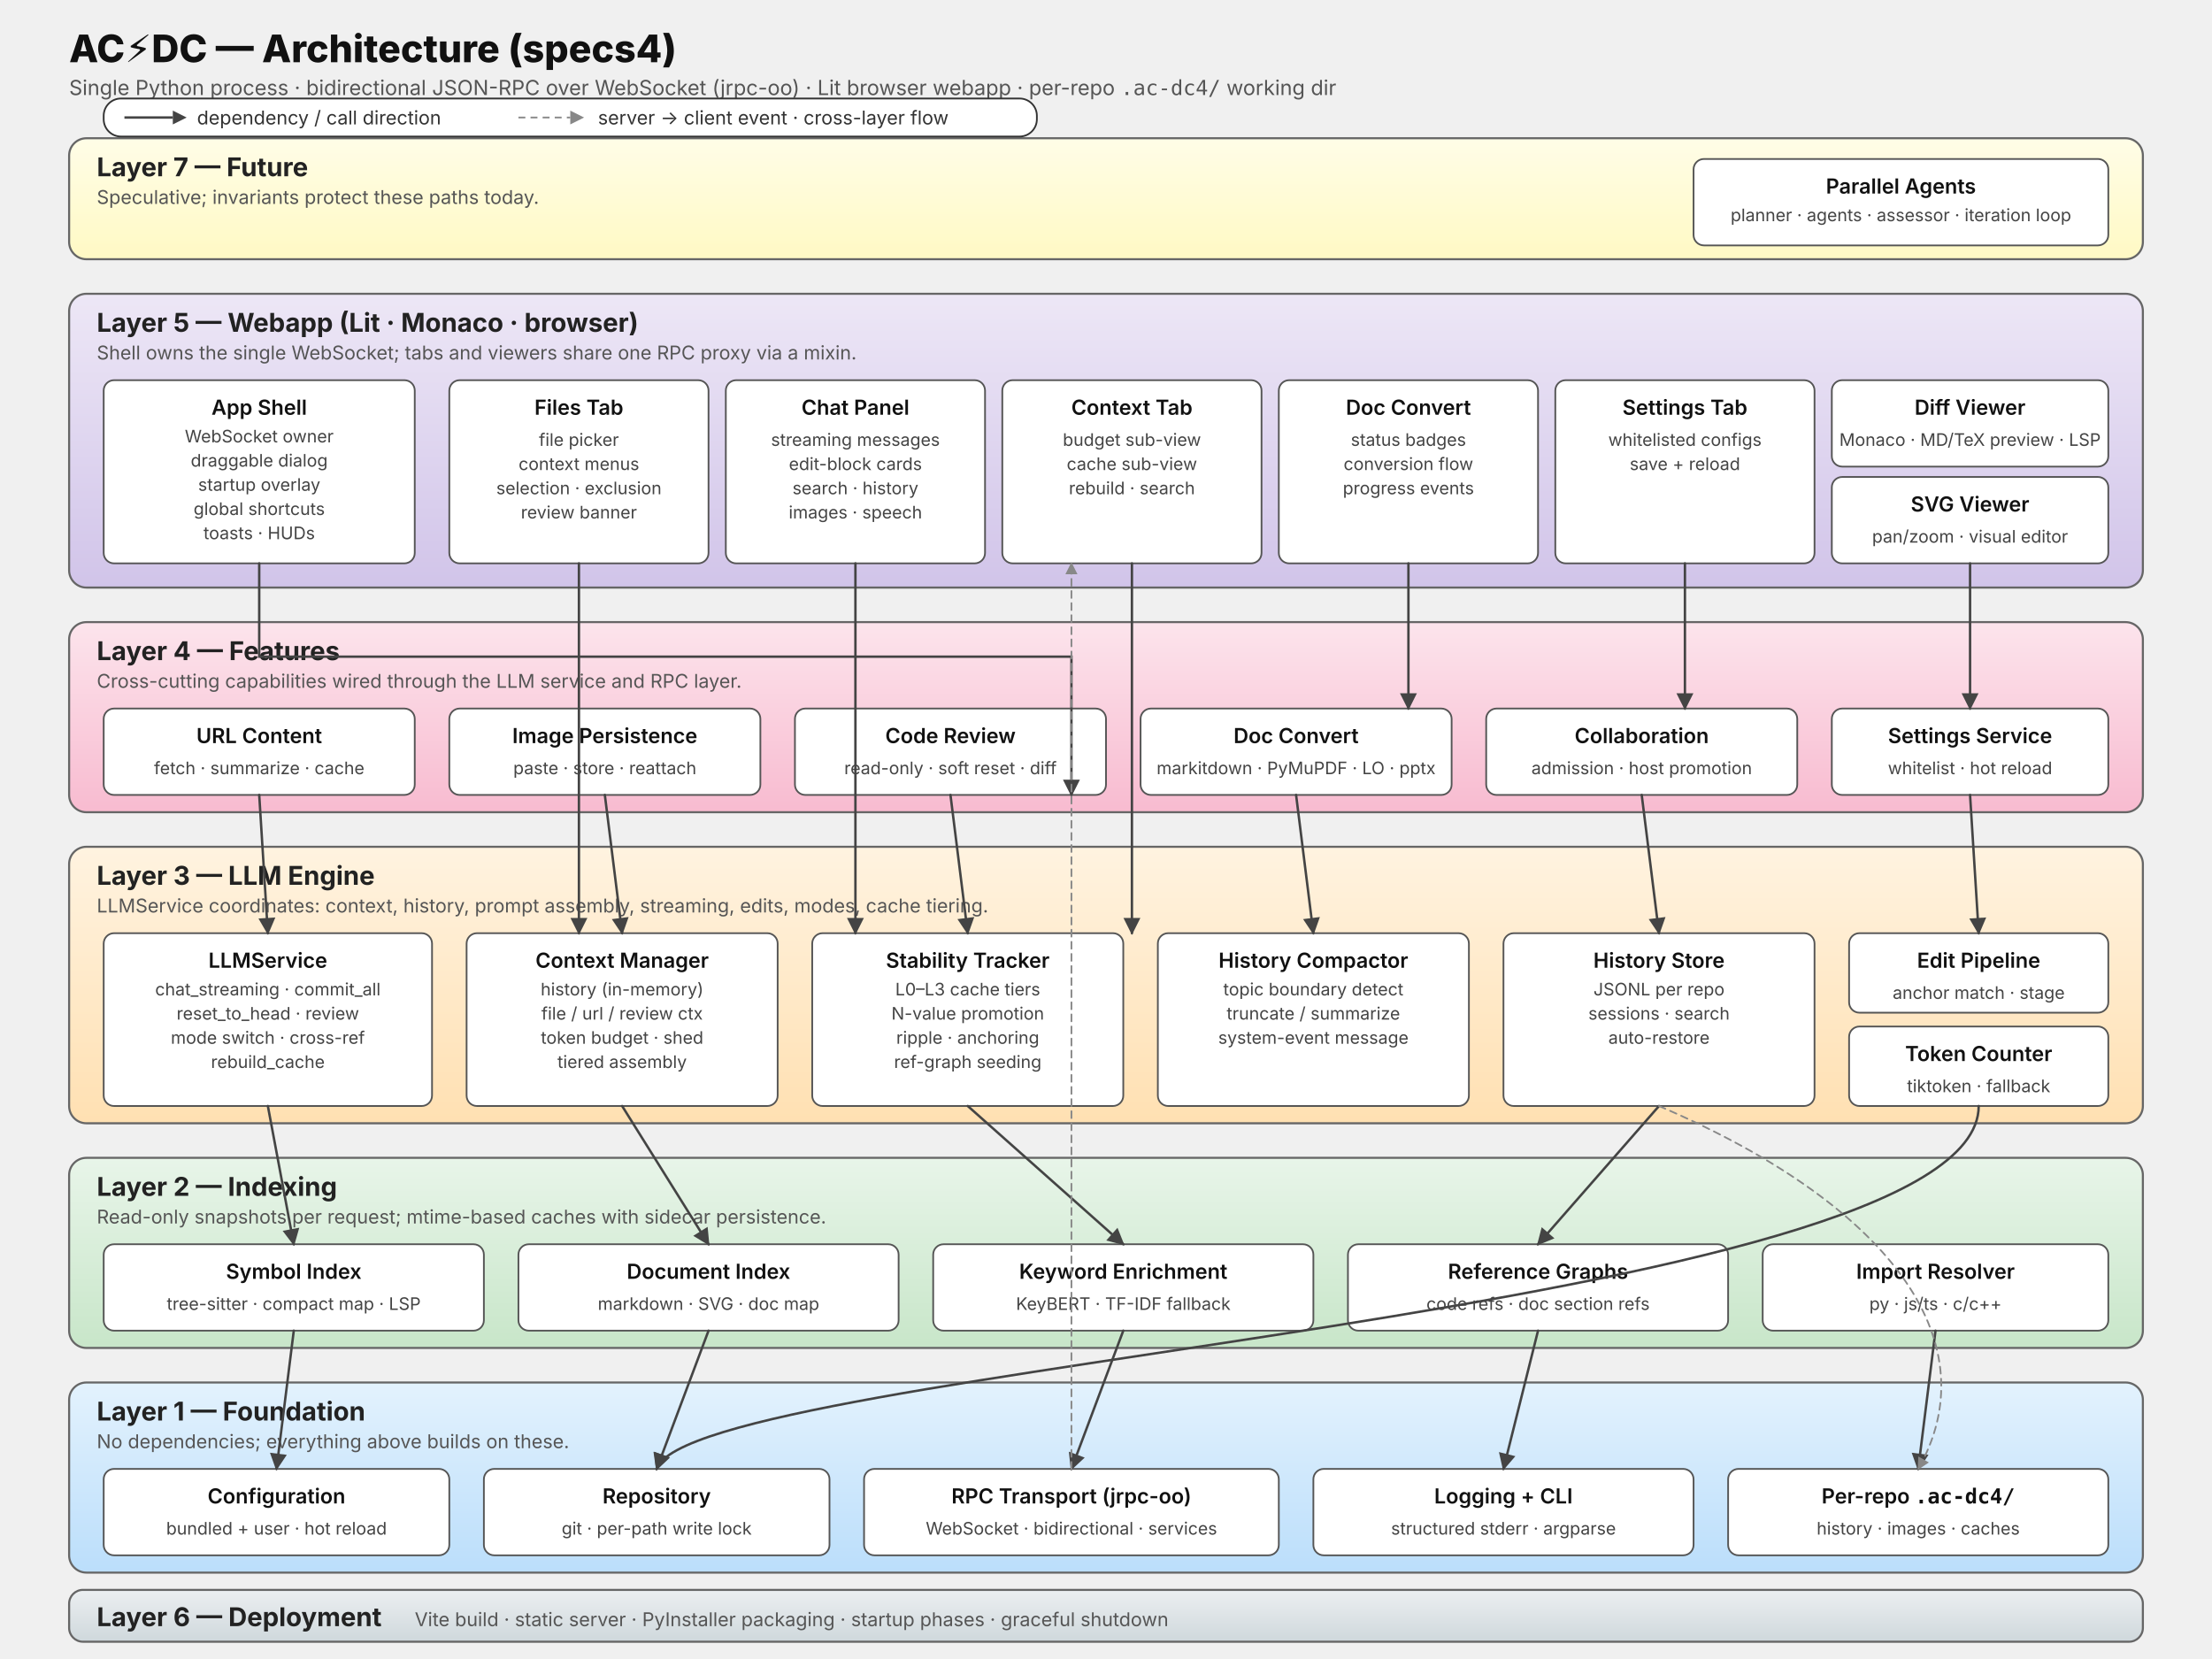
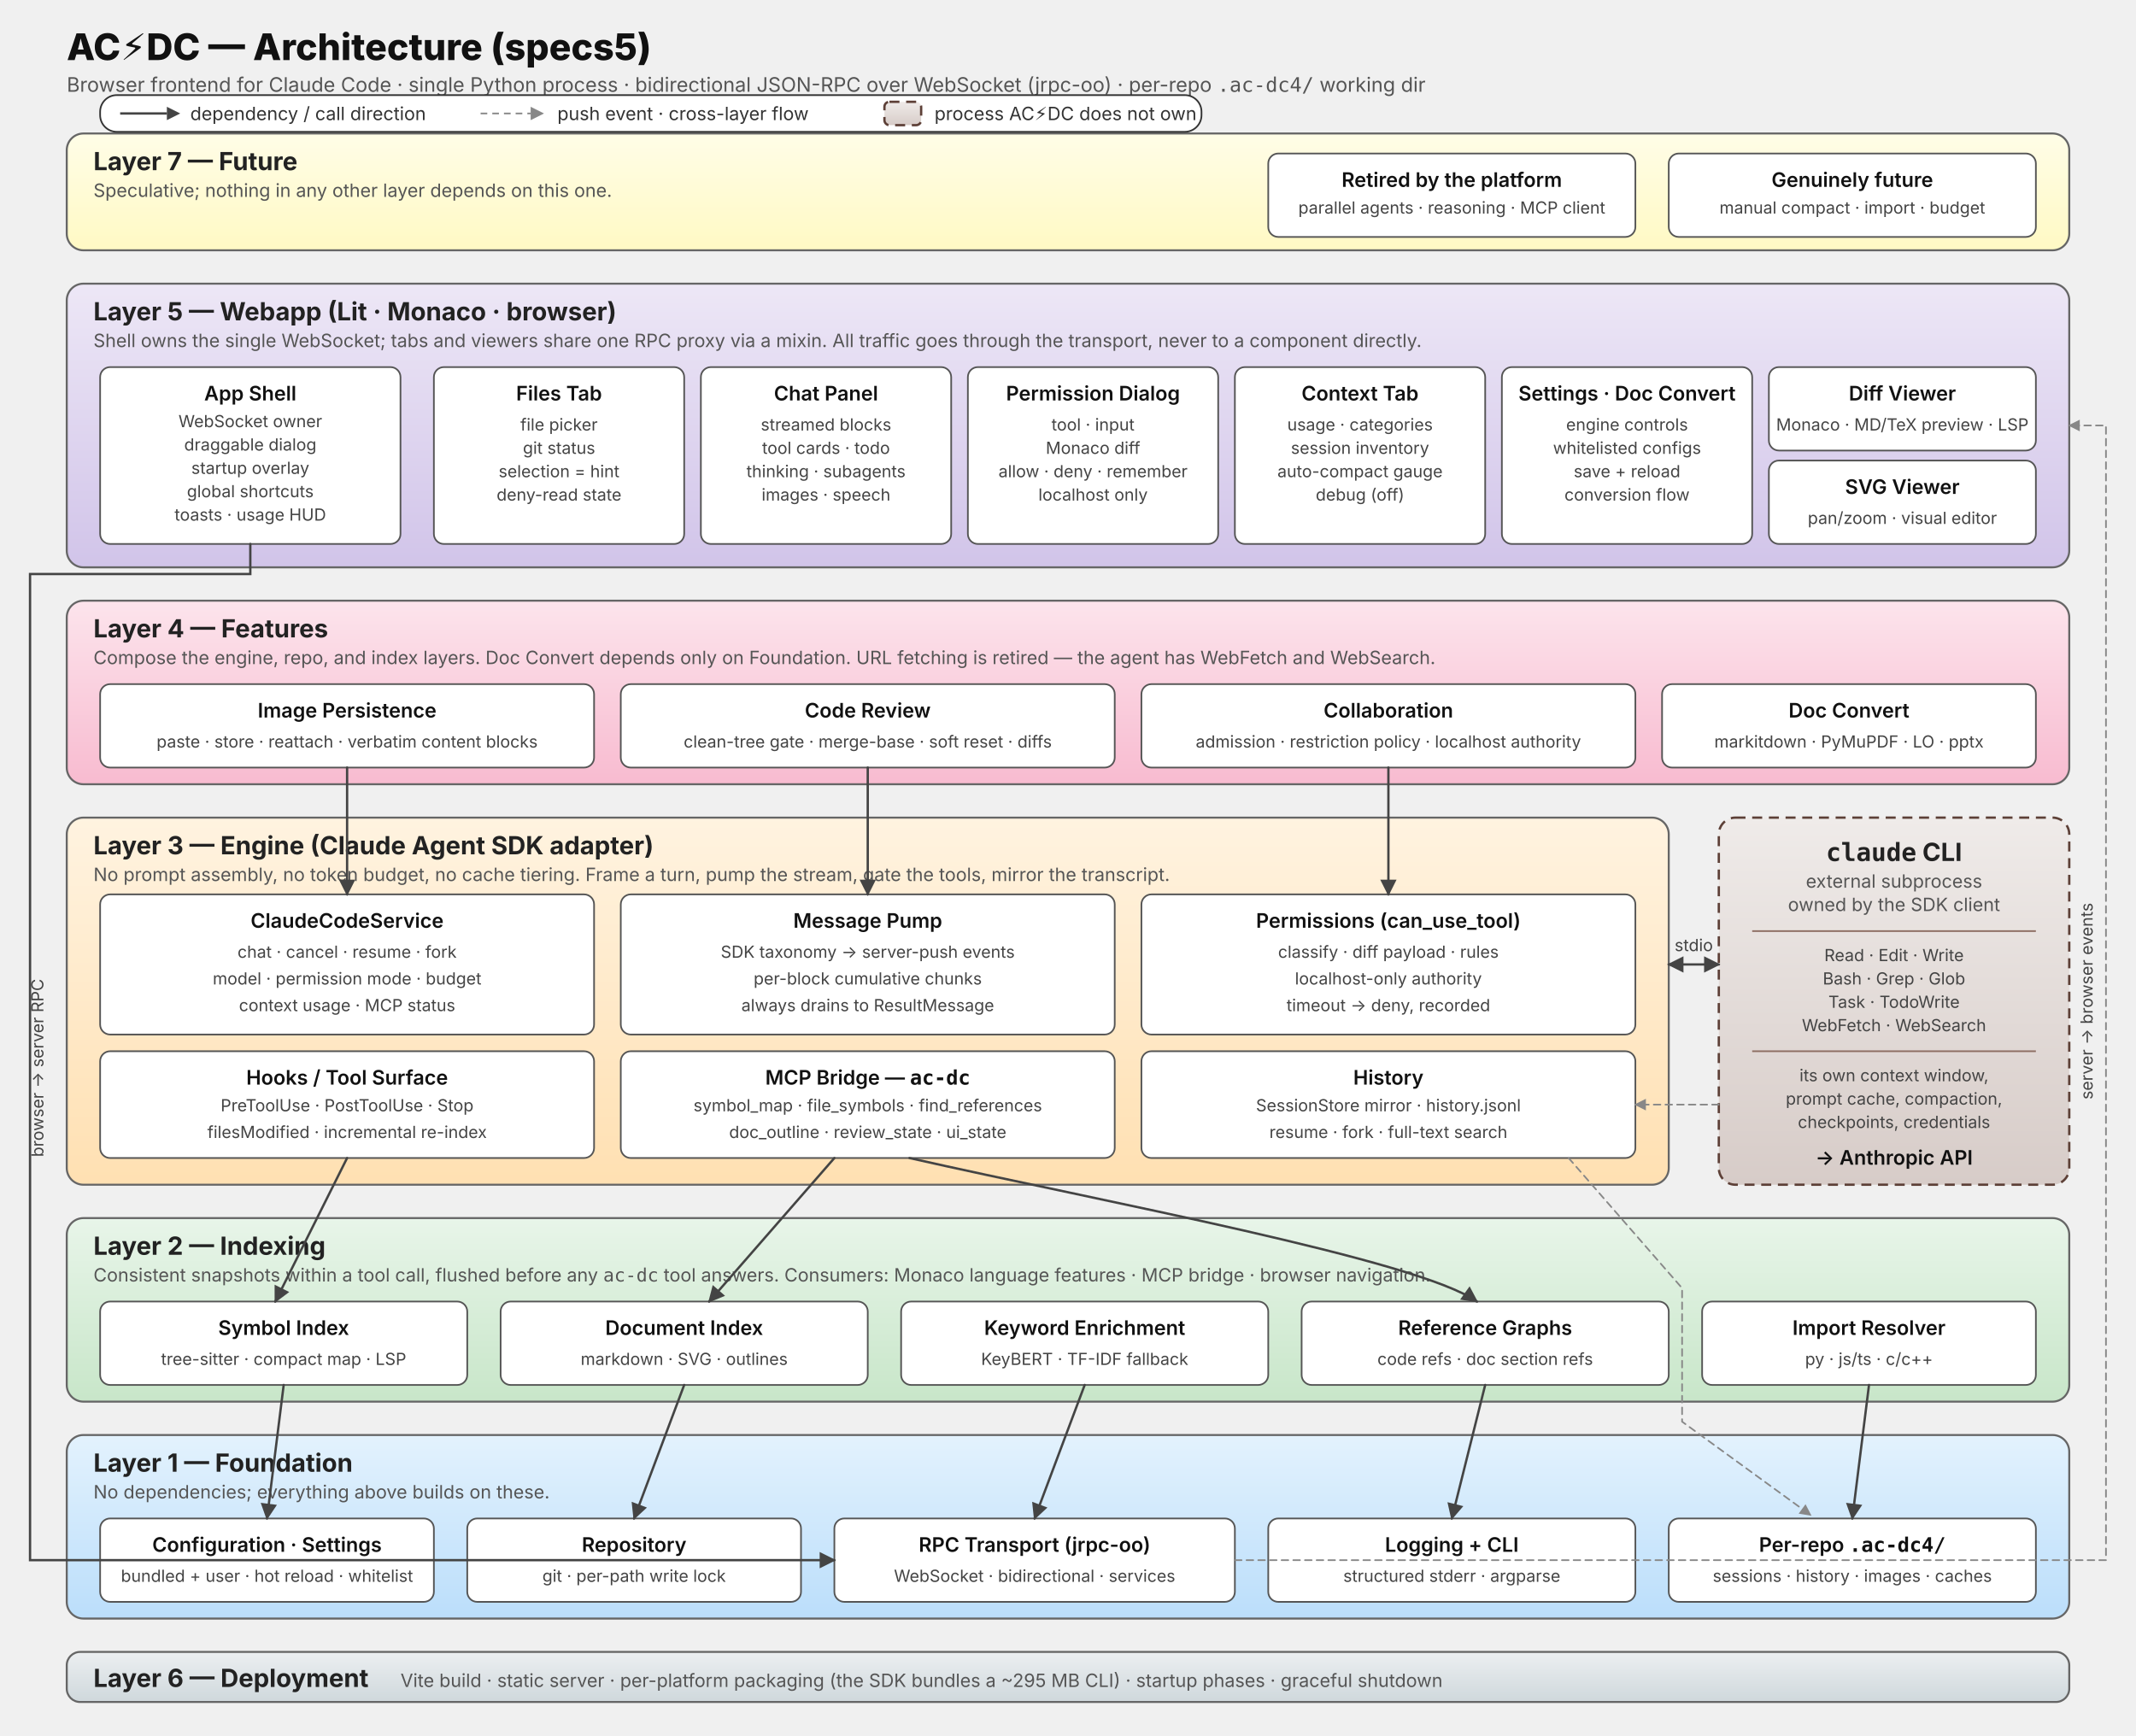
- <svg xmlns="http://www.w3.org/2000/svg" viewBox="0 0 1280 960" font-family="system-ui, -apple-system, Segoe UI, sans-serif" font-size="12">
+ <svg xmlns="http://www.w3.org/2000/svg" viewBox="0 0 1280 1040" font-family="system-ui, -apple-system, Segoe UI, sans-serif" font-size="12">
  <defs>
    <marker id="arrow" viewBox="0 0 10 10" refX="9" refY="5" markerWidth="7" markerHeight="7" orient="auto-start-reverse">
      <path d="M 0 0 L 10 5 L 0 10 z" fill="#444" />
    </marker>
    <marker id="arrow-light" viewBox="0 0 10 10" refX="9" refY="5" markerWidth="7" markerHeight="7" orient="auto-start-reverse">
      <path d="M 0 0 L 10 5 L 0 10 z" fill="#888" />
    </marker>
    <linearGradient id="g-foundation" x1="0" y1="0" x2="0" y2="1">
      <stop offset="0%" stop-color="#e3f2fd" />
      <stop offset="100%" stop-color="#bbdefb" />
    </linearGradient>
    <linearGradient id="g-indexing" x1="0" y1="0" x2="0" y2="1">
      <stop offset="0%" stop-color="#e8f5e9" />
      <stop offset="100%" stop-color="#c8e6c9" />
    </linearGradient>
-     <linearGradient id="g-llm" x1="0" y1="0" x2="0" y2="1">
+     <linearGradient id="g-engine" x1="0" y1="0" x2="0" y2="1">
      <stop offset="0%" stop-color="#fff3e0" />
      <stop offset="100%" stop-color="#ffe0b2" />
+     </linearGradient>
+     <linearGradient id="g-external" x1="0" y1="0" x2="0" y2="1">
+       <stop offset="0%" stop-color="#efebe9" />
+       <stop offset="100%" stop-color="#d7ccc8" />
    </linearGradient>
    <linearGradient id="g-features" x1="0" y1="0" x2="0" y2="1">
      <stop offset="0%" stop-color="#fce4ec" />
      <stop offset="100%" stop-color="#f8bbd0" />
    </linearGradient>
    <linearGradient id="g-webapp" x1="0" y1="0" x2="0" y2="1">
      <stop offset="0%" stop-color="#ede7f6" />
      <stop offset="100%" stop-color="#d1c4e9" />
    </linearGradient>
    <linearGradient id="g-deploy" x1="0" y1="0" x2="0" y2="1">
      <stop offset="0%" stop-color="#eceff1" />
      <stop offset="100%" stop-color="#cfd8dc" />
    </linearGradient>
    <linearGradient id="g-future" x1="0" y1="0" x2="0" y2="1">
      <stop offset="0%" stop-color="#fffde7" />
      <stop offset="100%" stop-color="#fff9c4" />
    </linearGradient>
  </defs>
  <style>
    .layer-title  { font-size: 15px; font-weight: 700; fill: #222; }
    .layer-sub    { font-size: 11px; fill: #555; }
    .comp         { fill: #fff; stroke: #555; stroke-width: 1; }
    .comp-label   { font-size: 12px; fill: #111; font-weight: 600; }
    .comp-sub     { font-size: 10px; fill: #444; }
    .layer-box    { stroke: #666; stroke-width: 1.2; }
+     .ext-box      { stroke: #5d4037; stroke-width: 1.4; stroke-dasharray: 6 4; }
    .edge         { stroke: #444; stroke-width: 1.4; fill: none; }
    .edge-light   { stroke: #888; stroke-width: 1; fill: none; stroke-dasharray: 4 3; }
+     .edge-label   { font-size: 10px; fill: #444; }
    .pill         { fill: #fff; stroke: #333; stroke-width: 1; }
    .title        { font-size: 22px; font-weight: 800; fill: #111; }
    .subtitle     { font-size: 12px; fill: #555; }
    .legend-text  { font-size: 11px; fill: #333; }
  </style>
-   <text class="title" x="40" y="36">AC⚡DC — Architecture (specs4)</text>
+   <text class="title" x="40" y="36">AC⚡DC — Architecture (specs5)</text>
  <text class="subtitle" x="40" y="55">
-     Single Python process · bidirectional JSON-RPC over WebSocket (jrpc-oo) · Lit browser webapp · per-repo <tspan font-family="monospace">.ac-dc4/</tspan> working dir
+     Browser frontend for Claude Code · single Python process · bidirectional JSON-RPC over WebSocket (jrpc-oo) · per-repo <tspan font-family="monospace">.ac-dc4/</tspan> working dir
  </text>
  <g>
    <rect class="layer-box" x="40" y="80" width="1200" height="70" rx="10" fill="url(#g-future)" />
    <text class="layer-title" x="56" y="102">Layer 7 — Future</text>
-     <text class="layer-sub" x="56" y="118">Speculative; invariants protect these paths today.</text>
-     <g>
-       <rect class="comp" x="980" y="92" width="240" height="50" rx="6" />
-       <text class="comp-label" x="1100" y="112" text-anchor="middle">Parallel Agents</text>
-       <text class="comp-sub" x="1100" y="128" text-anchor="middle">planner · agents · assessor · iteration loop</text>
-     </g>
+     <text class="layer-sub" x="56" y="118">Speculative; nothing in any other layer depends on this one.</text>
+     <rect class="comp" x="760" y="92" width="220" height="50" rx="6" />
+     <text class="comp-label" x="870" y="112" text-anchor="middle">Retired by the platform</text>
+     <text class="comp-sub" x="870" y="128" text-anchor="middle">parallel agents · reasoning · MCP client</text>
+     <rect class="comp" x="1000" y="92" width="220" height="50" rx="6" />
+     <text class="comp-label" x="1110" y="112" text-anchor="middle">Genuinely future</text>
+     <text class="comp-sub" x="1110" y="128" text-anchor="middle">manual compact · import · budget</text>
  </g>
  <g>
    <rect class="layer-box" x="40" y="170" width="1200" height="170" rx="10" fill="url(#g-webapp)" />
    <text class="layer-title" x="56" y="192">Layer 5 — Webapp (Lit · Monaco · browser)</text>
-     <text class="layer-sub" x="56" y="208">Shell owns the single WebSocket; tabs and viewers share one RPC proxy via a mixin.</text>
+     <text class="layer-sub" x="56" y="208">Shell owns the single WebSocket; tabs and viewers share one RPC proxy via a mixin. All traffic goes through the transport, never to a component directly.</text>
    <rect class="comp" x="60" y="220" width="180" height="106" rx="6" />
    <text class="comp-label" x="150" y="240" text-anchor="middle">App Shell</text>
    <text class="comp-sub" x="150" y="256" text-anchor="middle">WebSocket owner</text>
    <text class="comp-sub" x="150" y="270" text-anchor="middle">draggable dialog</text>
    <text class="comp-sub" x="150" y="284" text-anchor="middle">startup overlay</text>
    <text class="comp-sub" x="150" y="298" text-anchor="middle">global shortcuts</text>
-     <text class="comp-sub" x="150" y="312" text-anchor="middle">toasts · HUDs</text>
+     <text class="comp-sub" x="150" y="312" text-anchor="middle">toasts · usage HUD</text>
    <rect class="comp" x="260" y="220" width="150" height="106" rx="6" />
    <text class="comp-label" x="335" y="240" text-anchor="middle">Files Tab</text>
    <text class="comp-sub" x="335" y="258" text-anchor="middle">file picker</text>
-     <text class="comp-sub" x="335" y="272" text-anchor="middle">context menus</text>
-     <text class="comp-sub" x="335" y="286" text-anchor="middle">selection · exclusion</text>
-     <text class="comp-sub" x="335" y="300" text-anchor="middle">review banner</text>
+     <text class="comp-sub" x="335" y="272" text-anchor="middle">git status</text>
+     <text class="comp-sub" x="335" y="286" text-anchor="middle">selection = hint</text>
+     <text class="comp-sub" x="335" y="300" text-anchor="middle">deny-read state</text>
    <rect class="comp" x="420" y="220" width="150" height="106" rx="6" />
    <text class="comp-label" x="495" y="240" text-anchor="middle">Chat Panel</text>
-     <text class="comp-sub" x="495" y="258" text-anchor="middle">streaming messages</text>
-     <text class="comp-sub" x="495" y="272" text-anchor="middle">edit-block cards</text>
-     <text class="comp-sub" x="495" y="286" text-anchor="middle">search · history</text>
+     <text class="comp-sub" x="495" y="258" text-anchor="middle">streamed blocks</text>
+     <text class="comp-sub" x="495" y="272" text-anchor="middle">tool cards · todo</text>
+     <text class="comp-sub" x="495" y="286" text-anchor="middle">thinking · subagents</text>
    <text class="comp-sub" x="495" y="300" text-anchor="middle">images · speech</text>
    <rect class="comp" x="580" y="220" width="150" height="106" rx="6" />
-     <text class="comp-label" x="655" y="240" text-anchor="middle">Context Tab</text>
-     <text class="comp-sub" x="655" y="258" text-anchor="middle">budget sub-view</text>
-     <text class="comp-sub" x="655" y="272" text-anchor="middle">cache sub-view</text>
-     <text class="comp-sub" x="655" y="286" text-anchor="middle">rebuild · search</text>
+     <text class="comp-label" x="655" y="240" text-anchor="middle">Permission Dialog</text>
+     <text class="comp-sub" x="655" y="258" text-anchor="middle">tool · input</text>
+     <text class="comp-sub" x="655" y="272" text-anchor="middle">Monaco diff</text>
+     <text class="comp-sub" x="655" y="286" text-anchor="middle">allow · deny · remember</text>
+     <text class="comp-sub" x="655" y="300" text-anchor="middle">localhost only</text>
    <rect class="comp" x="740" y="220" width="150" height="106" rx="6" />
-     <text class="comp-label" x="815" y="240" text-anchor="middle">Doc Convert</text>
-     <text class="comp-sub" x="815" y="258" text-anchor="middle">status badges</text>
-     <text class="comp-sub" x="815" y="272" text-anchor="middle">conversion flow</text>
-     <text class="comp-sub" x="815" y="286" text-anchor="middle">progress events</text>
+     <text class="comp-label" x="815" y="240" text-anchor="middle">Context Tab</text>
+     <text class="comp-sub" x="815" y="258" text-anchor="middle">usage · categories</text>
+     <text class="comp-sub" x="815" y="272" text-anchor="middle">session inventory</text>
+     <text class="comp-sub" x="815" y="286" text-anchor="middle">auto-compact gauge</text>
+     <text class="comp-sub" x="815" y="300" text-anchor="middle">debug (off)</text>
    <rect class="comp" x="900" y="220" width="150" height="106" rx="6" />
-     <text class="comp-label" x="975" y="240" text-anchor="middle">Settings Tab</text>
-     <text class="comp-sub" x="975" y="258" text-anchor="middle">whitelisted configs</text>
-     <text class="comp-sub" x="975" y="272" text-anchor="middle">save + reload</text>
+     <text class="comp-label" x="975" y="240" text-anchor="middle">Settings · Doc Convert</text>
+     <text class="comp-sub" x="975" y="258" text-anchor="middle">engine controls</text>
+     <text class="comp-sub" x="975" y="272" text-anchor="middle">whitelisted configs</text>
+     <text class="comp-sub" x="975" y="286" text-anchor="middle">save + reload</text>
+     <text class="comp-sub" x="975" y="300" text-anchor="middle">conversion flow</text>
    <rect class="comp" x="1060" y="220" width="160" height="50" rx="6" />
    <text class="comp-label" x="1140" y="240" text-anchor="middle">Diff Viewer</text>
    <text class="comp-sub" x="1140" y="258" text-anchor="middle">Monaco · MD/TeX preview · LSP</text>
    <rect class="comp" x="1060" y="276" width="160" height="50" rx="6" />
    <text class="comp-label" x="1140" y="296" text-anchor="middle">SVG Viewer</text>
    <text class="comp-sub" x="1140" y="314" text-anchor="middle">pan/zoom · visual editor</text>
  </g>
  <g>
    <rect class="layer-box" x="40" y="360" width="1200" height="110" rx="10" fill="url(#g-features)" />
    <text class="layer-title" x="56" y="382">Layer 4 — Features</text>
-     <text class="layer-sub" x="56" y="398">Cross-cutting capabilities wired through the LLM service and RPC layer.</text>
-     <rect class="comp" x="60" y="410" width="180" height="50" rx="6" />
-     <text class="comp-label" x="150" y="430" text-anchor="middle">URL Content</text>
-     <text class="comp-sub" x="150" y="448" text-anchor="middle">fetch · summarize · cache</text>
-     <rect class="comp" x="260" y="410" width="180" height="50" rx="6" />
-     <text class="comp-label" x="350" y="430" text-anchor="middle">Image Persistence</text>
-     <text class="comp-sub" x="350" y="448" text-anchor="middle">paste · store · reattach</text>
-     <rect class="comp" x="460" y="410" width="180" height="50" rx="6" />
-     <text class="comp-label" x="550" y="430" text-anchor="middle">Code Review</text>
-     <text class="comp-sub" x="550" y="448" text-anchor="middle">read-only · soft reset · diff</text>
-     <rect class="comp" x="660" y="410" width="180" height="50" rx="6" />
-     <text class="comp-label" x="750" y="430" text-anchor="middle">Doc Convert</text>
-     <text class="comp-sub" x="750" y="448" text-anchor="middle">markitdown · PyMuPDF · LO · pptx</text>
-     <rect class="comp" x="860" y="410" width="180" height="50" rx="6" />
-     <text class="comp-label" x="950" y="430" text-anchor="middle">Collaboration</text>
-     <text class="comp-sub" x="950" y="448" text-anchor="middle">admission · host promotion</text>
-     <rect class="comp" x="1060" y="410" width="160" height="50" rx="6" />
-     <text class="comp-label" x="1140" y="430" text-anchor="middle">Settings Service</text>
-     <text class="comp-sub" x="1140" y="448" text-anchor="middle">whitelist · hot reload</text>
-   </g>
-   <g>
-     <rect class="layer-box" x="40" y="490" width="1200" height="160" rx="10" fill="url(#g-llm)" />
-     <text class="layer-title" x="56" y="512">Layer 3 — LLM Engine</text>
-     <text class="layer-sub" x="56" y="528">LLMService coordinates: context, history, prompt assembly, streaming, edits, modes, cache tiering.</text>
-     <rect class="comp" x="60" y="540" width="190" height="100" rx="6" />
-     <text class="comp-label" x="155" y="560" text-anchor="middle">LLMService</text>
-     <text class="comp-sub" x="155" y="576" text-anchor="middle">chat_streaming · commit_all</text>
-     <text class="comp-sub" x="155" y="590" text-anchor="middle">reset_to_head · review</text>
-     <text class="comp-sub" x="155" y="604" text-anchor="middle">mode switch · cross-ref</text>
-     <text class="comp-sub" x="155" y="618" text-anchor="middle">rebuild_cache</text>
-     <rect class="comp" x="270" y="540" width="180" height="100" rx="6" />
-     <text class="comp-label" x="360" y="560" text-anchor="middle">Context Manager</text>
-     <text class="comp-sub" x="360" y="576" text-anchor="middle">history (in-memory)</text>
-     <text class="comp-sub" x="360" y="590" text-anchor="middle">file / url / review ctx</text>
-     <text class="comp-sub" x="360" y="604" text-anchor="middle">token budget · shed</text>
-     <text class="comp-sub" x="360" y="618" text-anchor="middle">tiered assembly</text>
-     <rect class="comp" x="470" y="540" width="180" height="100" rx="6" />
-     <text class="comp-label" x="560" y="560" text-anchor="middle">Stability Tracker</text>
-     <text class="comp-sub" x="560" y="576" text-anchor="middle">L0–L3 cache tiers</text>
-     <text class="comp-sub" x="560" y="590" text-anchor="middle">N-value promotion</text>
-     <text class="comp-sub" x="560" y="604" text-anchor="middle">ripple · anchoring</text>
-     <text class="comp-sub" x="560" y="618" text-anchor="middle">ref-graph seeding</text>
-     <rect class="comp" x="670" y="540" width="180" height="100" rx="6" />
-     <text class="comp-label" x="760" y="560" text-anchor="middle">History Compactor</text>
-     <text class="comp-sub" x="760" y="576" text-anchor="middle">topic boundary detect</text>
-     <text class="comp-sub" x="760" y="590" text-anchor="middle">truncate / summarize</text>
-     <text class="comp-sub" x="760" y="604" text-anchor="middle">system-event message</text>
-     <rect class="comp" x="870" y="540" width="180" height="100" rx="6" />
-     <text class="comp-label" x="960" y="560" text-anchor="middle">History Store</text>
-     <text class="comp-sub" x="960" y="576" text-anchor="middle">JSONL per repo</text>
-     <text class="comp-sub" x="960" y="590" text-anchor="middle">sessions · search</text>
-     <text class="comp-sub" x="960" y="604" text-anchor="middle">auto-restore</text>
-     <rect class="comp" x="1070" y="540" width="150" height="46" rx="6" />
-     <text class="comp-label" x="1145" y="560" text-anchor="middle">Edit Pipeline</text>
-     <text class="comp-sub" x="1145" y="578" text-anchor="middle">anchor match · stage</text>
-     <rect class="comp" x="1070" y="594" width="150" height="46" rx="6" />
-     <text class="comp-label" x="1145" y="614" text-anchor="middle">Token Counter</text>
-     <text class="comp-sub" x="1145" y="632" text-anchor="middle">tiktoken · fallback</text>
-   </g>
-   <g>
-     <rect class="layer-box" x="40" y="670" width="1200" height="110" rx="10" fill="url(#g-indexing)" />
-     <text class="layer-title" x="56" y="692">Layer 2 — Indexing</text>
-     <text class="layer-sub" x="56" y="708">Read-only snapshots per request; mtime-based caches with sidecar persistence.</text>
-     <rect class="comp" x="60" y="720" width="220" height="50" rx="6" />
-     <text class="comp-label" x="170" y="740" text-anchor="middle">Symbol Index</text>
-     <text class="comp-sub" x="170" y="758" text-anchor="middle">tree-sitter · compact map · LSP</text>
-     <rect class="comp" x="300" y="720" width="220" height="50" rx="6" />
-     <text class="comp-label" x="410" y="740" text-anchor="middle">Document Index</text>
-     <text class="comp-sub" x="410" y="758" text-anchor="middle">markdown · SVG · doc map</text>
-     <rect class="comp" x="540" y="720" width="220" height="50" rx="6" />
-     <text class="comp-label" x="650" y="740" text-anchor="middle">Keyword Enrichment</text>
-     <text class="comp-sub" x="650" y="758" text-anchor="middle">KeyBERT · TF-IDF fallback</text>
-     <rect class="comp" x="780" y="720" width="220" height="50" rx="6" />
-     <text class="comp-label" x="890" y="740" text-anchor="middle">Reference Graphs</text>
-     <text class="comp-sub" x="890" y="758" text-anchor="middle">code refs · doc section refs</text>
-     <rect class="comp" x="1020" y="720" width="200" height="50" rx="6" />
-     <text class="comp-label" x="1120" y="740" text-anchor="middle">Import Resolver</text>
-     <text class="comp-sub" x="1120" y="758" text-anchor="middle">py · js/ts · c/c++</text>
-   </g>
-   <g>
-     <rect class="layer-box" x="40" y="800" width="1200" height="110" rx="10" fill="url(#g-foundation)" />
-     <text class="layer-title" x="56" y="822">Layer 1 — Foundation</text>
-     <text class="layer-sub" x="56" y="838">No dependencies; everything above builds on these.</text>
-     <rect class="comp" x="60" y="850" width="200" height="50" rx="6" />
-     <text class="comp-label" x="160" y="870" text-anchor="middle">Configuration</text>
-     <text class="comp-sub" x="160" y="888" text-anchor="middle">bundled + user · hot reload</text>
-     <rect class="comp" x="280" y="850" width="200" height="50" rx="6" />
-     <text class="comp-label" x="380" y="870" text-anchor="middle">Repository</text>
-     <text class="comp-sub" x="380" y="888" text-anchor="middle">git · per-path write lock</text>
-     <rect class="comp" x="500" y="850" width="240" height="50" rx="6" />
-     <text class="comp-label" x="620" y="870" text-anchor="middle">RPC Transport (jrpc-oo)</text>
-     <text class="comp-sub" x="620" y="888" text-anchor="middle">WebSocket · bidirectional · services</text>
-     <rect class="comp" x="760" y="850" width="220" height="50" rx="6" />
-     <text class="comp-label" x="870" y="870" text-anchor="middle">Logging + CLI</text>
-     <text class="comp-sub" x="870" y="888" text-anchor="middle">structured stderr · argparse</text>
-     <rect class="comp" x="1000" y="850" width="220" height="50" rx="6" />
-     <text class="comp-label" x="1110" y="870" text-anchor="middle">Per-repo <tspan font-family="monospace">.ac-dc4/</tspan>
+     <text class="layer-sub" x="56" y="398">Compose the engine, repo, and index layers. Doc Convert depends only on Foundation. URL fetching is retired — the agent has WebFetch and WebSearch.</text>
+     <rect class="comp" x="60" y="410" width="296" height="50" rx="6" />
+     <text class="comp-label" x="208" y="430" text-anchor="middle">Image Persistence</text>
+     <text class="comp-sub" x="208" y="448" text-anchor="middle">paste · store · reattach · verbatim content blocks</text>
+     <rect class="comp" x="372" y="410" width="296" height="50" rx="6" />
+     <text class="comp-label" x="520" y="430" text-anchor="middle">Code Review</text>
+     <text class="comp-sub" x="520" y="448" text-anchor="middle">clean-tree gate · merge-base · soft reset · diffs</text>
+     <rect class="comp" x="684" y="410" width="296" height="50" rx="6" />
+     <text class="comp-label" x="832" y="430" text-anchor="middle">Collaboration</text>
+     <text class="comp-sub" x="832" y="448" text-anchor="middle">admission · restriction policy · localhost authority</text>
+     <rect class="comp" x="996" y="410" width="224" height="50" rx="6" />
+     <text class="comp-label" x="1108" y="430" text-anchor="middle">Doc Convert</text>
+     <text class="comp-sub" x="1108" y="448" text-anchor="middle">markitdown · PyMuPDF · LO · pptx</text>
+   </g>
+   <g>
+     <rect class="layer-box" x="40" y="490" width="960" height="220" rx="10" fill="url(#g-engine)" />
+     <text class="layer-title" x="56" y="512">Layer 3 — Engine (Claude Agent SDK adapter)</text>
+     <text class="layer-sub" x="56" y="528">No prompt assembly, no token budget, no cache tiering. Frame a turn, pump the stream, gate the tools, mirror the transcript.</text>
+     <rect class="comp" x="60" y="536" width="296" height="84" rx="6" />
+     <text class="comp-label" x="208" y="556" text-anchor="middle">ClaudeCodeService</text>
+     <text class="comp-sub" x="208" y="574" text-anchor="middle">chat · cancel · resume · fork</text>
+     <text class="comp-sub" x="208" y="590" text-anchor="middle">model · permission mode · budget</text>
+     <text class="comp-sub" x="208" y="606" text-anchor="middle">context usage · MCP status</text>
+     <rect class="comp" x="372" y="536" width="296" height="84" rx="6" />
+     <text class="comp-label" x="520" y="556" text-anchor="middle">Message Pump</text>
+     <text class="comp-sub" x="520" y="574" text-anchor="middle">SDK taxonomy → server-push events</text>
+     <text class="comp-sub" x="520" y="590" text-anchor="middle">per-block cumulative chunks</text>
+     <text class="comp-sub" x="520" y="606" text-anchor="middle">always drains to ResultMessage</text>
+     <rect class="comp" x="684" y="536" width="296" height="84" rx="6" />
+     <text class="comp-label" x="832" y="556" text-anchor="middle">Permissions (can_use_tool)</text>
+     <text class="comp-sub" x="832" y="574" text-anchor="middle">classify · diff payload · rules</text>
+     <text class="comp-sub" x="832" y="590" text-anchor="middle">localhost-only authority</text>
+     <text class="comp-sub" x="832" y="606" text-anchor="middle">timeout → deny, recorded</text>
+     <rect class="comp" x="60" y="630" width="296" height="64" rx="6" />
+     <text class="comp-label" x="208" y="650" text-anchor="middle">Hooks / Tool Surface</text>
+     <text class="comp-sub" x="208" y="666" text-anchor="middle">PreToolUse · PostToolUse · Stop</text>
+     <text class="comp-sub" x="208" y="682" text-anchor="middle">filesModified · incremental re-index</text>
+     <rect class="comp" x="372" y="630" width="296" height="64" rx="6" />
+     <text class="comp-label" x="520" y="650" text-anchor="middle">MCP Bridge — <tspan font-family="monospace">ac-dc</tspan>
    </text>
-     <text class="comp-sub" x="1110" y="888" text-anchor="middle">history · images · caches</text>
-   </g>
-   <g>
-     <rect class="layer-box" x="40" y="920" width="1200" height="30" rx="8" fill="url(#g-deploy)" />
-     <text class="layer-title" x="56" y="941">Layer 6 — Deployment</text>
-     <text class="layer-sub" x="240" y="941">Vite build · static server · PyInstaller packaging · startup phases · graceful shutdown</text>
+     <text class="comp-sub" x="520" y="666" text-anchor="middle">symbol_map · file_symbols · find_references</text>
+     <text class="comp-sub" x="520" y="682" text-anchor="middle">doc_outline · review_state · ui_state</text>
+     <rect class="comp" x="684" y="630" width="296" height="64" rx="6" />
+     <text class="comp-label" x="832" y="650" text-anchor="middle">History</text>
+     <text class="comp-sub" x="832" y="666" text-anchor="middle">SessionStore mirror · history.jsonl</text>
+     <text class="comp-sub" x="832" y="682" text-anchor="middle">resume · fork · full-text search</text>
+   </g>
+   <g>
+     <rect class="ext-box" x="1030" y="490" width="210" height="220" rx="10" fill="url(#g-external)" />
+     <text class="layer-title" x="1135" y="516" text-anchor="middle">
+       <tspan font-family="monospace">claude</tspan> CLI</text>
+     <text class="layer-sub" x="1135" y="532" text-anchor="middle">external subprocess</text>
+     <text class="layer-sub" x="1135" y="546" text-anchor="middle">owned by the SDK client</text>
+     <line x1="1050" y1="558" x2="1220" y2="558" stroke="#8d6e63" stroke-width="1" />
+     <text class="comp-sub" x="1135" y="576" text-anchor="middle">Read · Edit · Write</text>
+     <text class="comp-sub" x="1135" y="590" text-anchor="middle">Bash · Grep · Glob</text>
+     <text class="comp-sub" x="1135" y="604" text-anchor="middle">Task · TodoWrite</text>
+     <text class="comp-sub" x="1135" y="618" text-anchor="middle">WebFetch · WebSearch</text>
+     <line x1="1050" y1="630" x2="1220" y2="630" stroke="#8d6e63" stroke-width="1" />
+     <text class="comp-sub" x="1135" y="648" text-anchor="middle">its own context window,</text>
+     <text class="comp-sub" x="1135" y="662" text-anchor="middle">prompt cache, compaction,</text>
+     <text class="comp-sub" x="1135" y="676" text-anchor="middle">checkpoints, credentials</text>
+     <text class="comp-label" x="1135" y="698" text-anchor="middle">→ Anthropic API</text>
+   </g>
+   <g>
+     <rect class="layer-box" x="40" y="730" width="1200" height="110" rx="10" fill="url(#g-indexing)" />
+     <text class="layer-title" x="56" y="752">Layer 2 — Indexing</text>
+     <text class="layer-sub" x="56" y="768">Consistent snapshots within a tool call, flushed before any <tspan font-family="monospace">ac-dc</tspan> tool answers. Consumers: Monaco language features · MCP bridge · browser navigation.</text>
+     <rect class="comp" x="60" y="780" width="220" height="50" rx="6" />
+     <text class="comp-label" x="170" y="800" text-anchor="middle">Symbol Index</text>
+     <text class="comp-sub" x="170" y="818" text-anchor="middle">tree-sitter · compact map · LSP</text>
+     <rect class="comp" x="300" y="780" width="220" height="50" rx="6" />
+     <text class="comp-label" x="410" y="800" text-anchor="middle">Document Index</text>
+     <text class="comp-sub" x="410" y="818" text-anchor="middle">markdown · SVG · outlines</text>
+     <rect class="comp" x="540" y="780" width="220" height="50" rx="6" />
+     <text class="comp-label" x="650" y="800" text-anchor="middle">Keyword Enrichment</text>
+     <text class="comp-sub" x="650" y="818" text-anchor="middle">KeyBERT · TF-IDF fallback</text>
+     <rect class="comp" x="780" y="780" width="220" height="50" rx="6" />
+     <text class="comp-label" x="890" y="800" text-anchor="middle">Reference Graphs</text>
+     <text class="comp-sub" x="890" y="818" text-anchor="middle">code refs · doc section refs</text>
+     <rect class="comp" x="1020" y="780" width="200" height="50" rx="6" />
+     <text class="comp-label" x="1120" y="800" text-anchor="middle">Import Resolver</text>
+     <text class="comp-sub" x="1120" y="818" text-anchor="middle">py · js/ts · c/c++</text>
+   </g>
+   <g>
+     <rect class="layer-box" x="40" y="860" width="1200" height="110" rx="10" fill="url(#g-foundation)" />
+     <text class="layer-title" x="56" y="882">Layer 1 — Foundation</text>
+     <text class="layer-sub" x="56" y="898">No dependencies; everything above builds on these.</text>
+     <rect class="comp" x="60" y="910" width="200" height="50" rx="6" />
+     <text class="comp-label" x="160" y="930" text-anchor="middle">Configuration · Settings</text>
+     <text class="comp-sub" x="160" y="948" text-anchor="middle">bundled + user · hot reload · whitelist</text>
+     <rect class="comp" x="280" y="910" width="200" height="50" rx="6" />
+     <text class="comp-label" x="380" y="930" text-anchor="middle">Repository</text>
+     <text class="comp-sub" x="380" y="948" text-anchor="middle">git · per-path write lock</text>
+     <rect class="comp" x="500" y="910" width="240" height="50" rx="6" />
+     <text class="comp-label" x="620" y="930" text-anchor="middle">RPC Transport (jrpc-oo)</text>
+     <text class="comp-sub" x="620" y="948" text-anchor="middle">WebSocket · bidirectional · services</text>
+     <rect class="comp" x="760" y="910" width="220" height="50" rx="6" />
+     <text class="comp-label" x="870" y="930" text-anchor="middle">Logging + CLI</text>
+     <text class="comp-sub" x="870" y="948" text-anchor="middle">structured stderr · argparse</text>
+     <rect class="comp" x="1000" y="910" width="220" height="50" rx="6" />
+     <text class="comp-label" x="1110" y="930" text-anchor="middle">Per-repo <tspan font-family="monospace">.ac-dc4/</tspan>
+     </text>
+     <text class="comp-sub" x="1110" y="948" text-anchor="middle">sessions · history · images · caches</text>
+   </g>
+   <g>
+     <rect class="layer-box" x="40" y="990" width="1200" height="30" rx="8" fill="url(#g-deploy)" />
+     <text class="layer-title" x="56" y="1011">Layer 6 — Deployment</text>
+     <text class="layer-sub" x="240" y="1011">Vite build · static server · per-platform packaging (the SDK bundles a ~295 MB CLI) · startup phases · graceful shutdown</text>
  </g>
  <g stroke-linecap="round">
-     <path class="edge" d="M 150 326 L 150 380 L 620 380 L 620 460" marker-end="url(#arrow)" />
-     <path class="edge" d="M 335 326 L 335 540" marker-end="url(#arrow)" />
-     <path class="edge" d="M 495 326 L 495 540" marker-end="url(#arrow)" />
-     <path class="edge" d="M 655 326 L 655 540" marker-end="url(#arrow)" />
-     <path class="edge" d="M 815 326 L 815 410" marker-end="url(#arrow)" />
-     <path class="edge" d="M 975 326 L 975 410" marker-end="url(#arrow)" />
-     <path class="edge" d="M 1140 326 L 1140 410" marker-end="url(#arrow)" />
-     <path class="edge" d="M 150 460 L 155 540" marker-end="url(#arrow)" />
-     <path class="edge" d="M 350 460 L 360 540" marker-end="url(#arrow)" />
-     <path class="edge" d="M 550 460 L 560 540" marker-end="url(#arrow)" />
-     <path class="edge" d="M 750 460 L 760 540" marker-end="url(#arrow)" />
-     <path class="edge" d="M 950 460 L 960 540" marker-end="url(#arrow)" />
-     <path class="edge" d="M 1140 460 L 1145 540" marker-end="url(#arrow)" />
-     <path class="edge" d="M 155 640 L 170 720" marker-end="url(#arrow)" />
-     <path class="edge" d="M 360 640 L 410 720" marker-end="url(#arrow)" />
-     <path class="edge" d="M 560 640 L 650 720" marker-end="url(#arrow)" />
-     <path class="edge" d="M 960 640 L 890 720" marker-end="url(#arrow)" />
-     <path class="edge" d="M 170 770 L 160 850" marker-end="url(#arrow)" />
-     <path class="edge" d="M 410 770 L 380 850" marker-end="url(#arrow)" />
-     <path class="edge" d="M 650 770 L 620 850" marker-end="url(#arrow)" />
-     <path class="edge" d="M 890 770 L 870 850" marker-end="url(#arrow)" />
-     <path class="edge" d="M 1120 770 L 1110 850" marker-end="url(#arrow)" />
-     <path class="edge" d="M 1145 640 C 1145 760, 400 790, 380 850" marker-end="url(#arrow)" />
-     <path class="edge-light" d="M 960 640 C 1100 700, 1150 780, 1110 850" marker-end="url(#arrow-light)" />
-     <path class="edge-light" d="M 620 850 C 620 500, 620 400, 620 326" marker-end="url(#arrow-light)" />
+     <path class="edge" d="M 150 326 L 150 344 L 18 344 L 18 935 L 500 935" marker-end="url(#arrow)" />
+     <text class="edge-label" x="26" y="640" transform="rotate(-90 26 640)" text-anchor="middle">browser → server RPC</text>
+     <path class="edge-light" d="M 740 935 L 1262 935 L 1262 255 L 1240 255" marker-end="url(#arrow-light)" />
+     <text class="edge-label" x="1254" y="600" transform="rotate(-90 1254 600)" text-anchor="middle" fill="#888">server → browser events</text>
+     <path class="edge" d="M 1000 578 L 1030 578" marker-start="url(#arrow)" marker-end="url(#arrow)" />
+     <text class="edge-label" x="1015" y="570" text-anchor="middle">stdio</text>
+     <path class="edge-light" d="M 1030 662 L 980 662" marker-end="url(#arrow-light)" />
+     <path class="edge" d="M 208 460 L 208 536" marker-end="url(#arrow)" />
+     <path class="edge" d="M 520 460 L 520 536" marker-end="url(#arrow)" />
+     <path class="edge" d="M 832 460 L 832 536" marker-end="url(#arrow)" />
+     <path class="edge" d="M 208 694 L 165 780" marker-end="url(#arrow)" />
+     <path class="edge" d="M 500 694 L 425 780" marker-end="url(#arrow)" />
+     <path class="edge" d="M 545 694 C 660 720, 850 755, 885 780" marker-end="url(#arrow)" />
+     <path class="edge-light" d="M 940 694 L 1008 772 L 1008 852 L 1085 908" marker-end="url(#arrow-light)" />
+     <path class="edge" d="M 170 830 L 160 910" marker-end="url(#arrow)" />
+     <path class="edge" d="M 410 830 L 380 910" marker-end="url(#arrow)" />
+     <path class="edge" d="M 650 830 L 620 910" marker-end="url(#arrow)" />
+     <path class="edge" d="M 890 830 L 870 910" marker-end="url(#arrow)" />
+     <path class="edge" d="M 1120 830 L 1110 910" marker-end="url(#arrow)" />
  </g>
  <g transform="translate(60, 75)">
-     <rect class="pill" x="0" y="-18" width="540" height="22" rx="10" />
+     <rect class="pill" x="0" y="-18" width="660" height="22" rx="10" />
    <line x1="12" y1="-7" x2="40" y2="-7" class="edge" />
    <polygon points="40,-11 48,-7 40,-3" fill="#444" />
    <text class="legend-text" x="54" y="-3">dependency / call direction</text>
-     <line x1="240" y1="-7" x2="270" y2="-7" class="edge-light" />
-     <polygon points="270,-11 278,-7 270,-3" fill="#888" />
-     <text class="legend-text" x="286" y="-3">server → client event · cross-layer flow</text>
+     <line x1="228" y1="-7" x2="258" y2="-7" class="edge-light" />
+     <polygon points="258,-11 266,-7 258,-3" fill="#888" />
+     <text class="legend-text" x="274" y="-3">push event · cross-layer flow</text>
+     <rect class="ext-box" x="470" y="-14" width="22" height="14" rx="3" fill="url(#g-external)" />
+     <text class="legend-text" x="500" y="-3">process AC⚡DC does not own</text>
  </g>
</svg>
